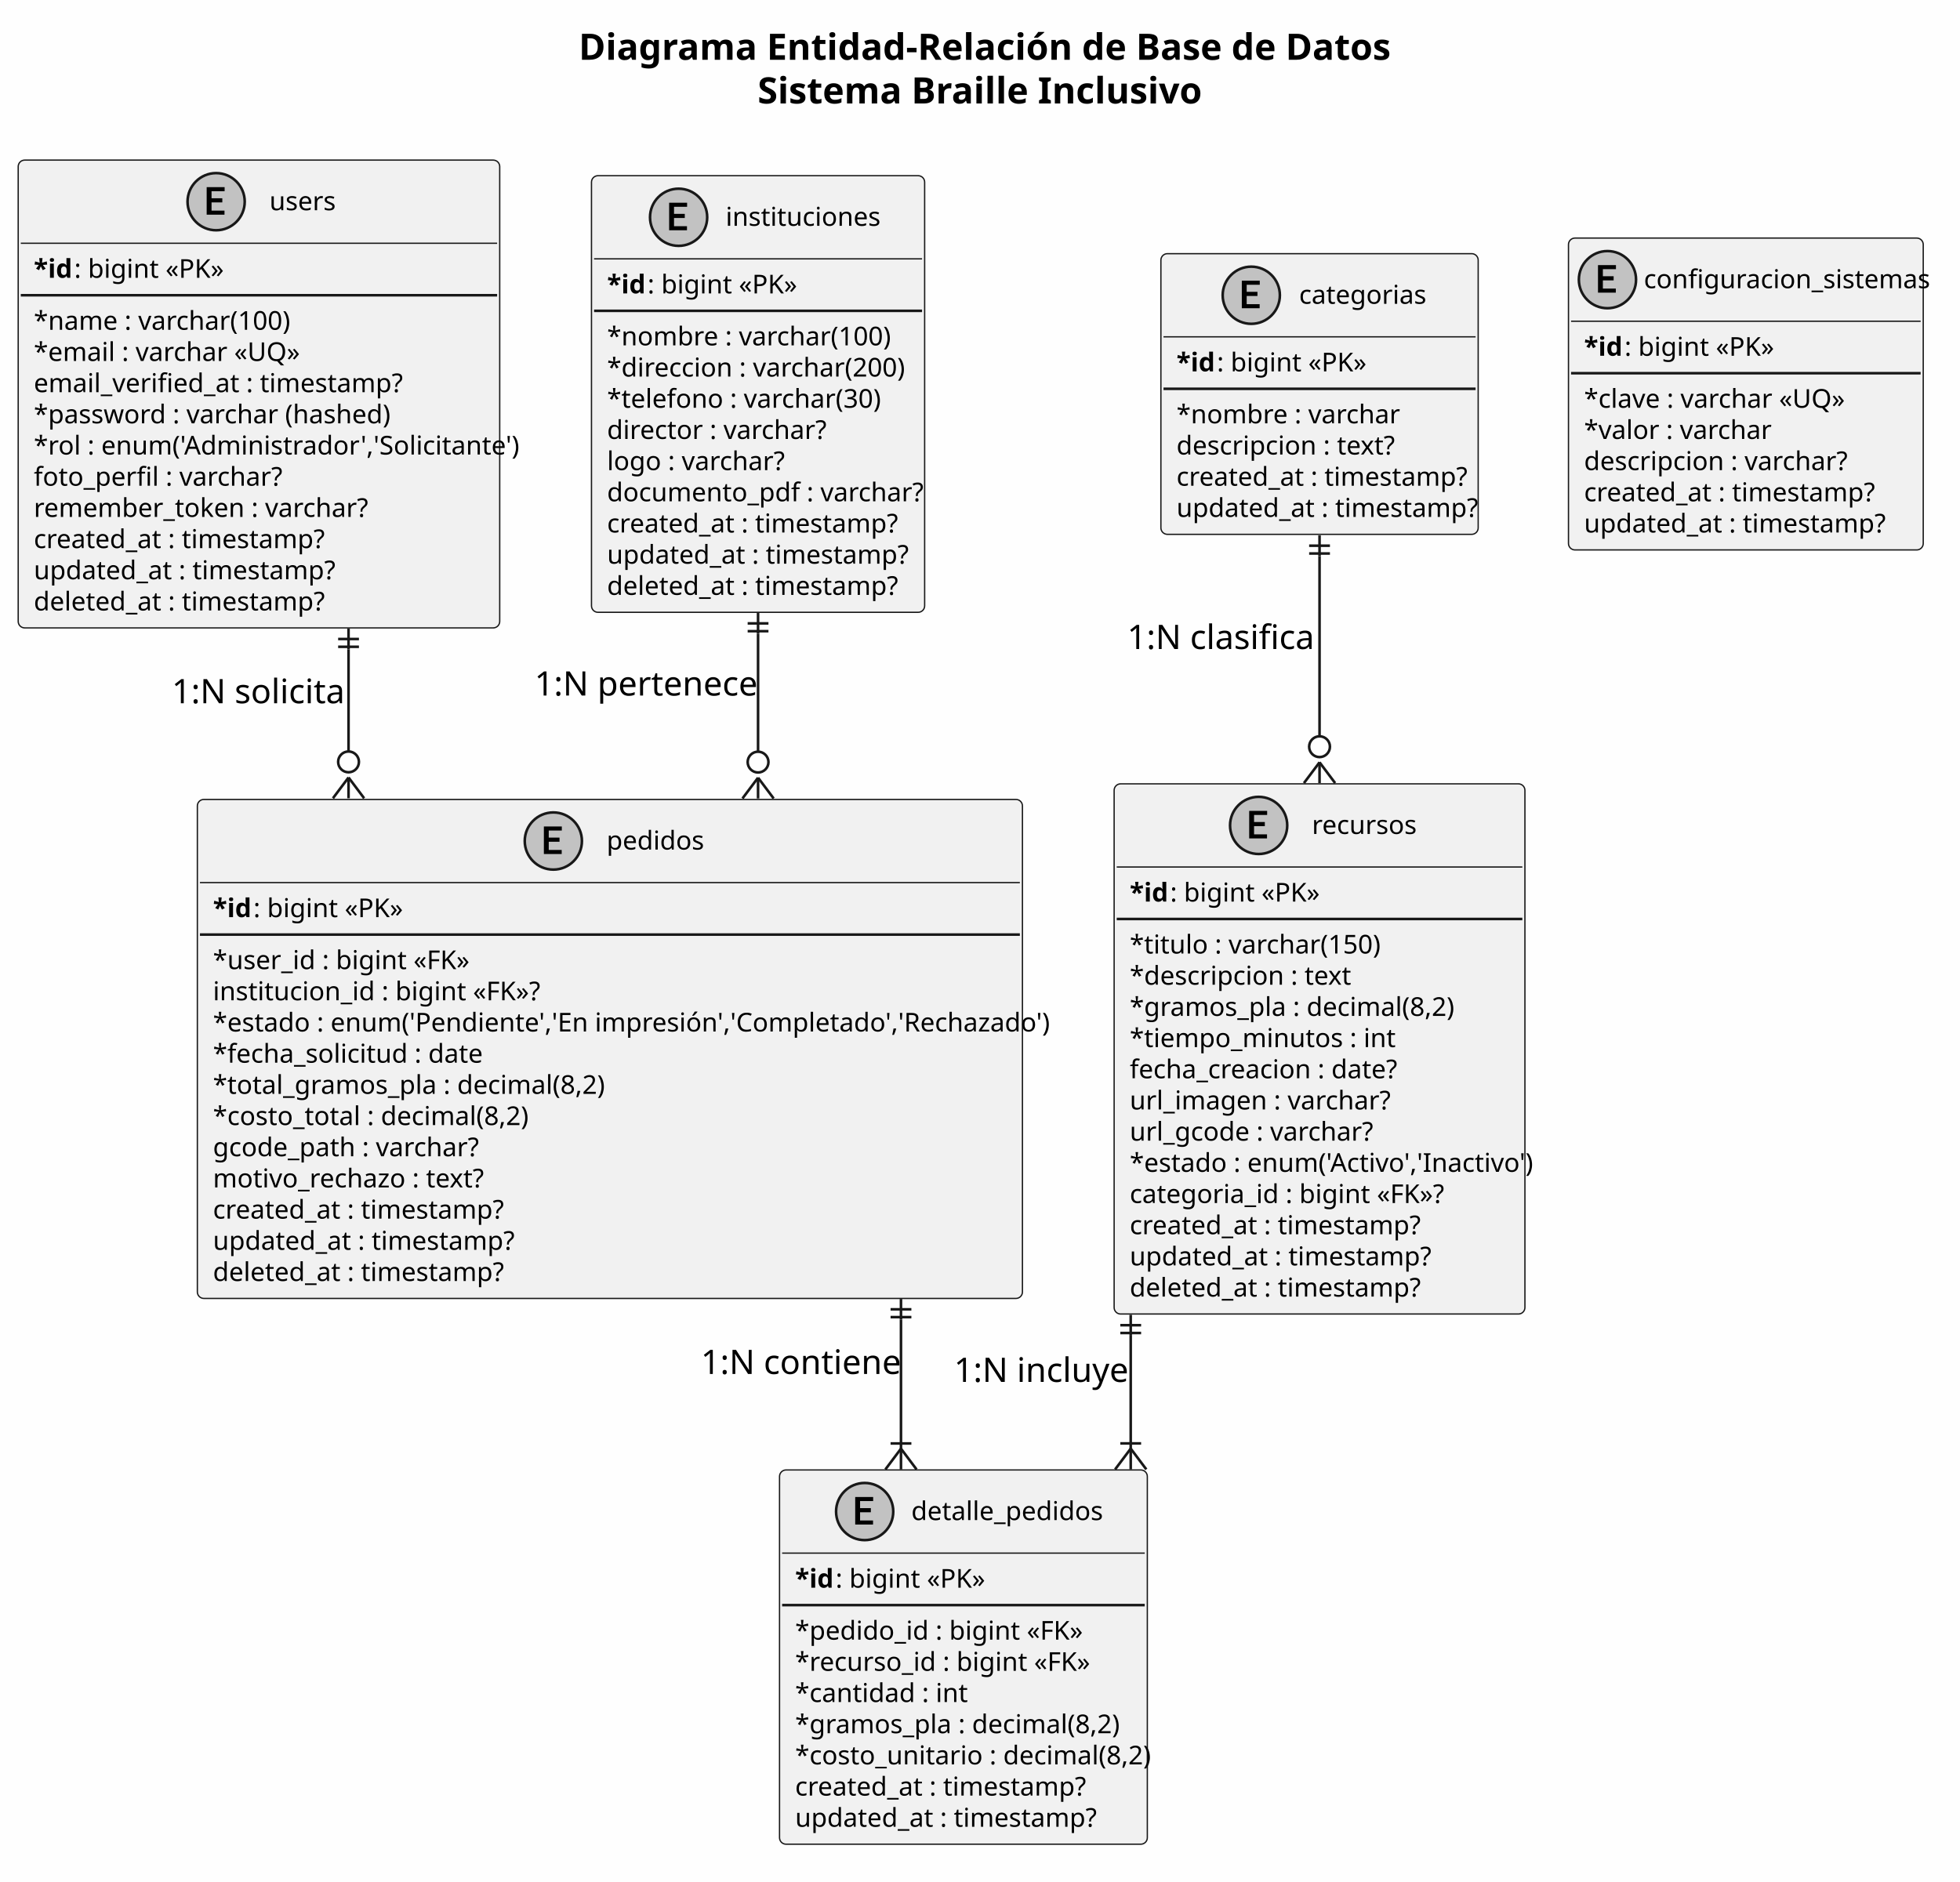
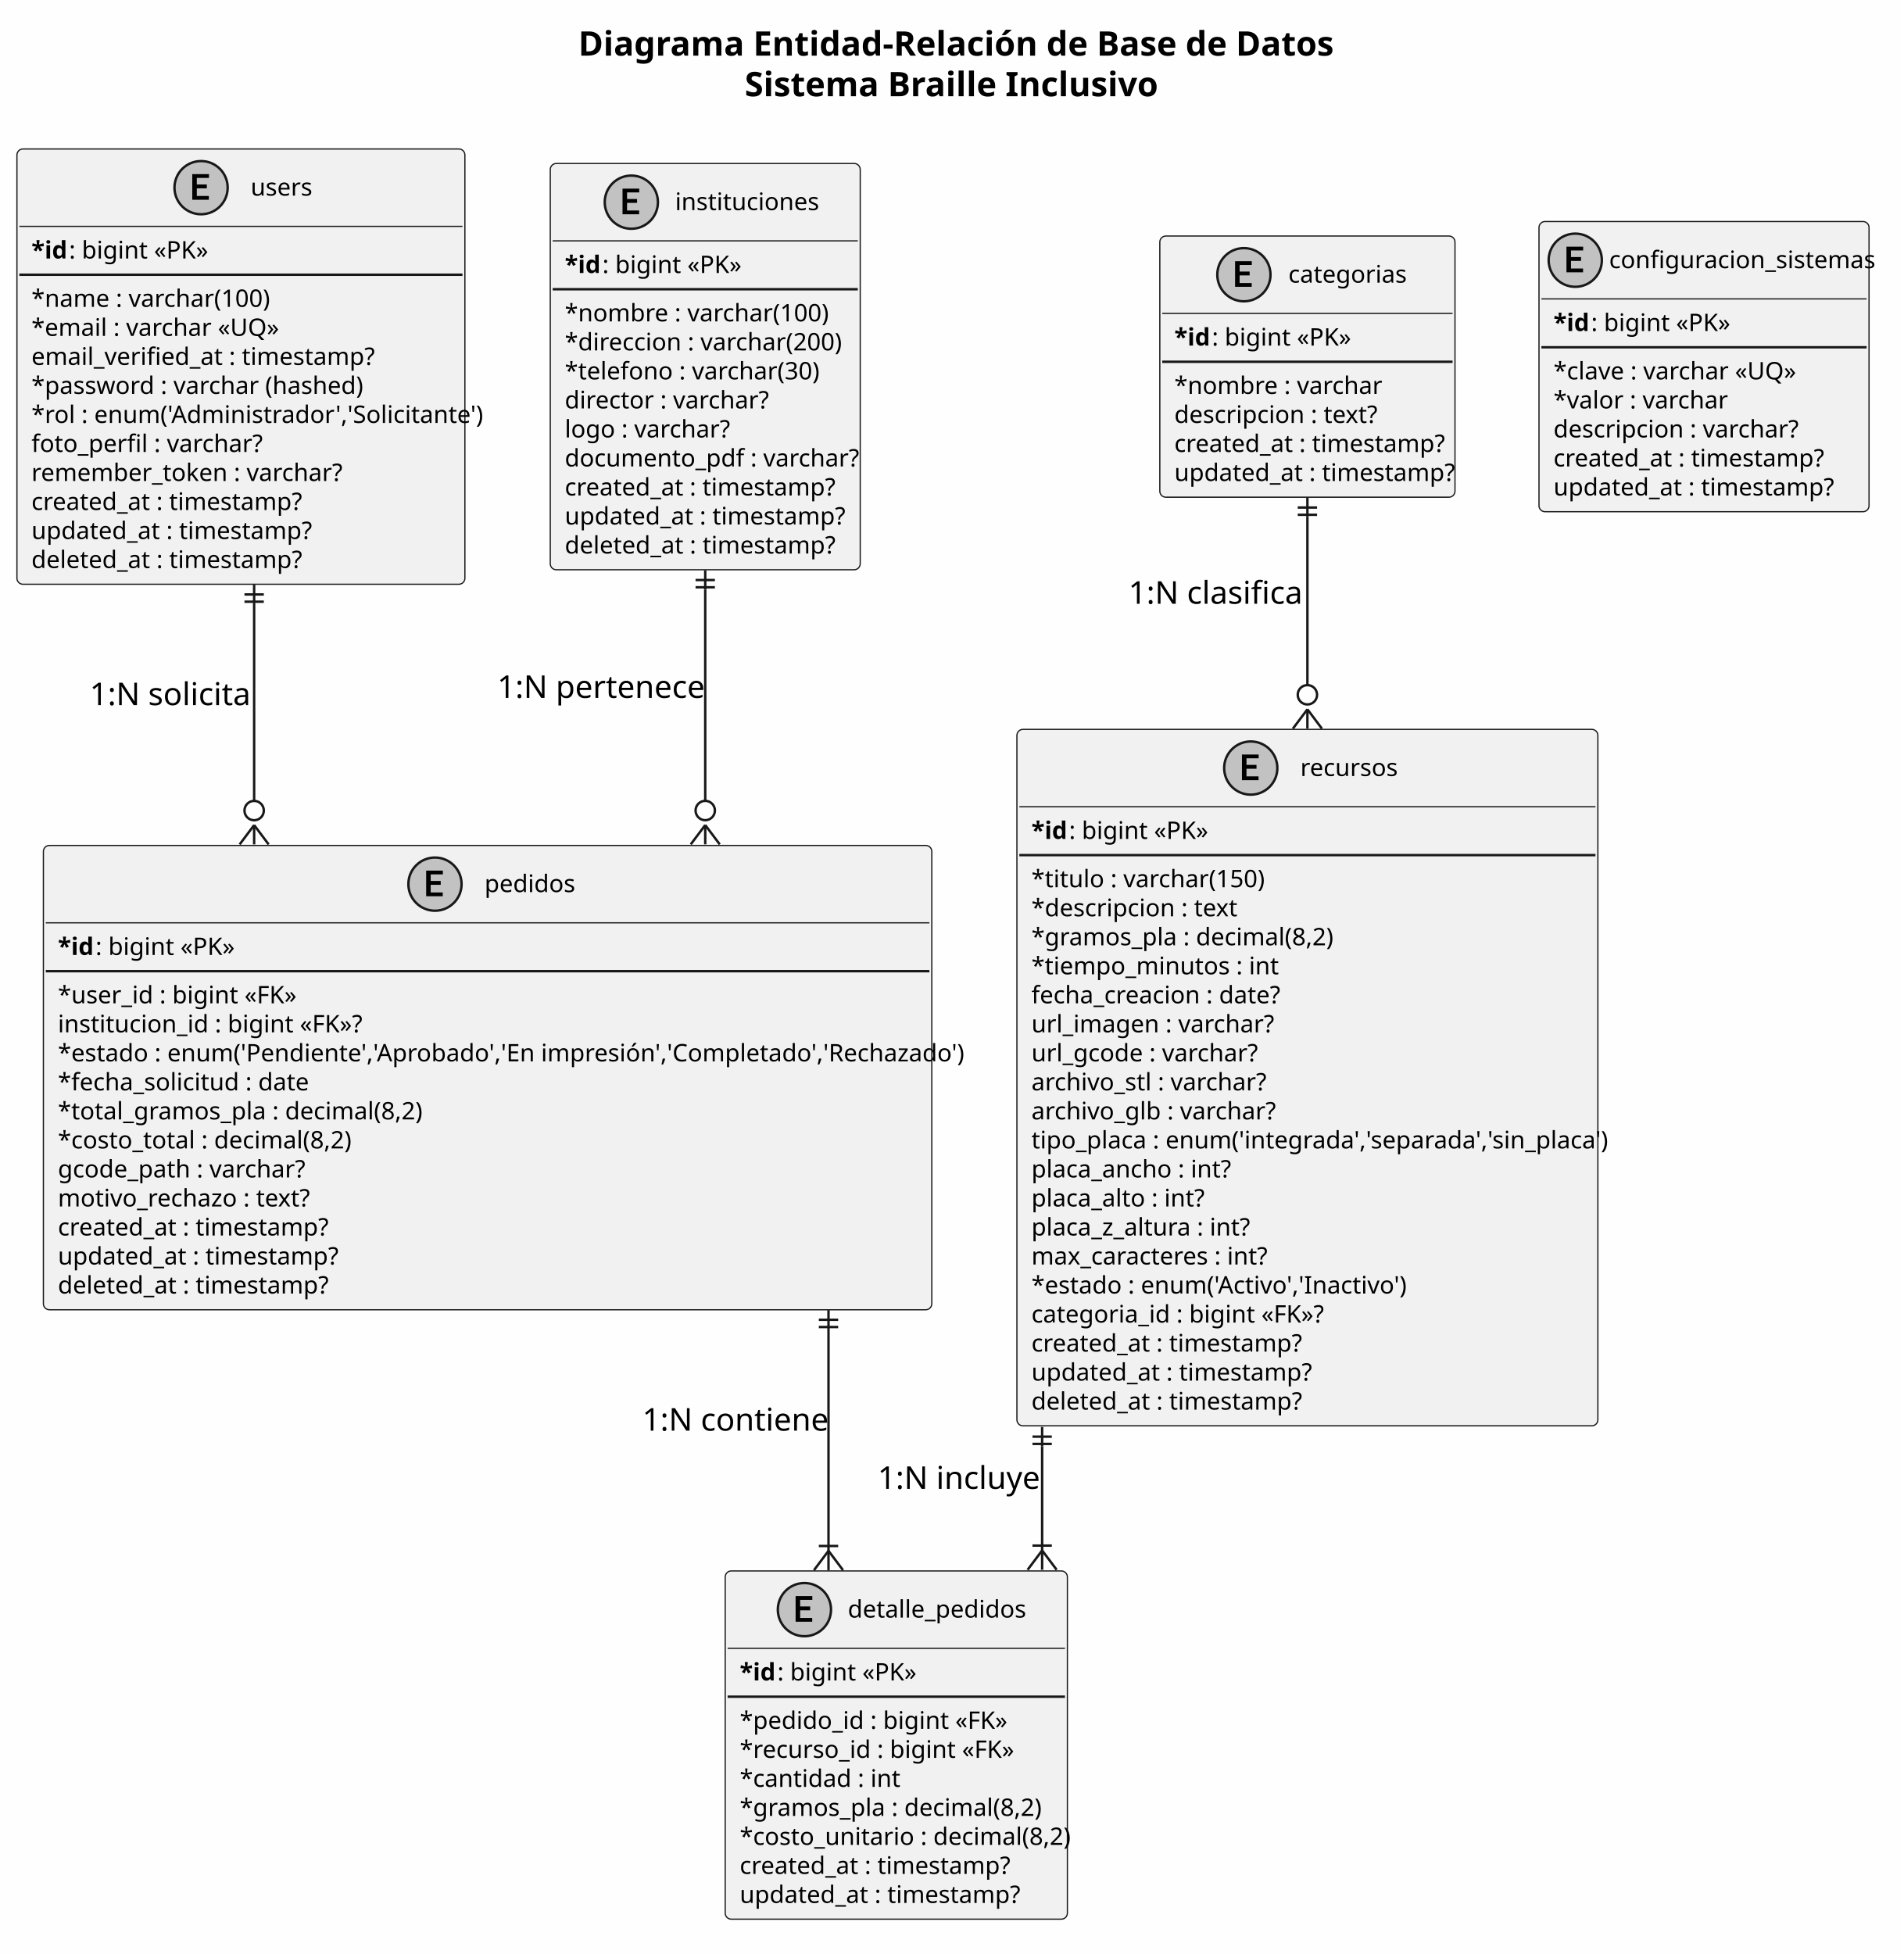
- <svg xmlns="http://www.w3.org/2000/svg" contentStyleType="text/css" data-diagram-type="CLASS" height="724px" preserveAspectRatio="none" style="width:754px;height:724px;background:#FEFEFE;" version="1.1" viewBox="0 0 754 724" width="754px" zoomAndPan="magnify">
+ <svg xmlns="http://www.w3.org/2000/svg" contentStyleType="text/css" data-diagram-type="CLASS" height="808px" preserveAspectRatio="none" style="width:787px;height:808px;background:#FEFEFE;" version="1.1" viewBox="0 0 787 808" width="787px" zoomAndPan="magnify">
  <defs />
  <g>
-     <rect fill="#FEFEFE" height="724" style="stroke:none;stroke-width:1;" width="754" x="0" y="0" />
+     <rect fill="#FEFEFE" height="808" style="stroke:none;stroke-width:1;" width="787" x="0" y="0" />
    <g class="title" data-source-line="2">
-       <text fill="#000000" font-family="sans-serif" font-size="14" font-weight="700" lengthAdjust="spacing" textLength="302.637" x="222.612" y="23.006">Diagrama Entidad-Relación de Base de Datos</text>
-       <text fill="#000000" font-family="sans-serif" font-size="14" font-weight="700" lengthAdjust="spacing" textLength="164.961" x="291.449" y="39.806">Sistema Braille Inclusivo</text>
+       <text fill="#000000" font-family="sans-serif" font-size="14" font-weight="700" lengthAdjust="spacing" textLength="302.637" x="239.112" y="23.006">Diagrama Entidad-Relación de Base de Datos</text>
+       <text fill="#000000" font-family="sans-serif" font-size="14" font-weight="700" lengthAdjust="spacing" textLength="164.961" x="307.949" y="39.806">Sistema Braille Inclusivo</text>
    </g>
    <g class="entity" data-qualified-name="users" data-source-line="13" id="ent0001">
      <rect fill="#F1F1F1" height="180" rx="2.5" ry="2.5" style="stroke:#181818;stroke-width:0.5;" width="185.24" x="7" y="61.6" />
      <ellipse cx="83.145" cy="77.6" fill="#C2C2C2" rx="11" ry="11" style="stroke:#181818;stroke-width:1;" />
      <path d="M79.504,82.6 L79.504,72.006 L86.411,72.006 L86.411,73.569 L81.379,73.569 L81.379,76.287 L85.52,76.287 L85.52,77.881 L81.379,77.881 L81.379,81.037 L86.364,81.037 L86.364,82.6 L79.504,82.6 Z " fill="#000000" />
      <text fill="#000000" font-family="sans-serif" font-size="10" lengthAdjust="spacing" textLength="24.45" x="103.645" y="80.89">users</text>
      <line style="stroke:#181818;stroke-width:0.5;" x1="8" x2="191.24" y1="93.6" y2="93.6" />
      <text fill="#000000" font-family="sans-serif" font-size="10" font-weight="700" lengthAdjust="spacing" textLength="12.78" x="13" y="106.89">*id</text>
      <text fill="#000000" font-family="sans-serif" font-size="10" lengthAdjust="spacing" textLength="56.7" x="28.56" y="106.89">: bigint «PK»</text>
      <line style="stroke:#181818;stroke-width:1;" x1="8" x2="191.24" y1="113.6" y2="113.6" />
      <text fill="#000000" font-family="sans-serif" font-size="10" lengthAdjust="spacing" textLength="93.92" x="13" y="126.89">*name : varchar(100)</text>
      <text fill="#000000" font-family="sans-serif" font-size="10" lengthAdjust="spacing" textLength="98.36" x="13" y="138.89">*email : varchar «UQ»</text>
      <text fill="#000000" font-family="sans-serif" font-size="10" lengthAdjust="spacing" textLength="135.6" x="13" y="150.89">email_verified_at : timestamp?</text>
      <text fill="#000000" font-family="sans-serif" font-size="10" lengthAdjust="spacing" textLength="130.6" x="13" y="162.89">*password : varchar (hashed)</text>
      <text fill="#000000" font-family="sans-serif" font-size="10" lengthAdjust="spacing" textLength="173.24" x="13" y="174.89">*rol : enum('Administrador','Solicitante')</text>
      <text fill="#000000" font-family="sans-serif" font-size="10" lengthAdjust="spacing" textLength="91.15" x="13" y="186.89">foto_perfil : varchar?</text>
      <text fill="#000000" font-family="sans-serif" font-size="10" lengthAdjust="spacing" textLength="122.82" x="13" y="198.89">remember_token : varchar?</text>
      <text fill="#000000" font-family="sans-serif" font-size="10" lengthAdjust="spacing" textLength="107.27" x="13" y="210.89">created_at : timestamp?</text>
      <text fill="#000000" font-family="sans-serif" font-size="10" lengthAdjust="spacing" textLength="110.06" x="13" y="222.89">updated_at : timestamp?</text>
      <text fill="#000000" font-family="sans-serif" font-size="10" lengthAdjust="spacing" textLength="106.72" x="13" y="234.89">deleted_at : timestamp?</text>
    </g>
    <g class="entity" data-qualified-name="inst" data-source-line="28" id="ent0002">
      <rect fill="#F1F1F1" height="168" rx="2.5" ry="2.5" style="stroke:#181818;stroke-width:0.5;" width="128.17" x="227.54" y="67.6" />
      <ellipse cx="261.058" cy="83.6" fill="#C2C2C2" rx="11" ry="11" style="stroke:#181818;stroke-width:1;" />
      <path d="M257.417,88.6 L257.417,78.006 L264.323,78.006 L264.323,79.569 L259.292,79.569 L259.292,82.287 L263.433,82.287 L263.433,83.881 L259.292,83.881 L259.292,87.037 L264.276,87.037 L264.276,88.6 L257.417,88.6 Z " fill="#000000" />
      <text fill="#000000" font-family="sans-serif" font-size="10" lengthAdjust="spacing" textLength="55.02" x="279.173" y="86.89">instituciones</text>
      <line style="stroke:#181818;stroke-width:0.5;" x1="228.54" x2="354.71" y1="99.6" y2="99.6" />
      <text fill="#000000" font-family="sans-serif" font-size="10" font-weight="700" lengthAdjust="spacing" textLength="12.78" x="233.54" y="112.89">*id</text>
      <text fill="#000000" font-family="sans-serif" font-size="10" lengthAdjust="spacing" textLength="56.7" x="249.1" y="112.89">: bigint «PK»</text>
      <line style="stroke:#181818;stroke-width:1;" x1="228.54" x2="354.71" y1="119.6" y2="119.6" />
      <text fill="#000000" font-family="sans-serif" font-size="10" lengthAdjust="spacing" textLength="102.81" x="233.54" y="132.89">*nombre : varchar(100)</text>
      <text fill="#000000" font-family="sans-serif" font-size="10" lengthAdjust="spacing" textLength="108.92" x="233.54" y="144.89">*direccion : varchar(200)</text>
      <text fill="#000000" font-family="sans-serif" font-size="10" lengthAdjust="spacing" textLength="98.93" x="233.54" y="156.89">*telefono : varchar(30)</text>
      <text fill="#000000" font-family="sans-serif" font-size="10" lengthAdjust="spacing" textLength="80.58" x="233.54" y="168.89">director : varchar?</text>
      <text fill="#000000" font-family="sans-serif" font-size="10" lengthAdjust="spacing" textLength="66.14" x="233.54" y="180.89">logo : varchar?</text>
      <text fill="#000000" font-family="sans-serif" font-size="10" lengthAdjust="spacing" textLength="116.17" x="233.54" y="192.89">documento_pdf : varchar?</text>
      <text fill="#000000" font-family="sans-serif" font-size="10" lengthAdjust="spacing" textLength="107.27" x="233.54" y="204.89">created_at : timestamp?</text>
      <text fill="#000000" font-family="sans-serif" font-size="10" lengthAdjust="spacing" textLength="110.06" x="233.54" y="216.89">updated_at : timestamp?</text>
      <text fill="#000000" font-family="sans-serif" font-size="10" lengthAdjust="spacing" textLength="106.72" x="233.54" y="228.89">deleted_at : timestamp?</text>
    </g>
    <g class="entity" data-qualified-name="cat" data-source-line="42" id="ent0003">
-       <rect fill="#F1F1F1" height="108" rx="2.5" ry="2.5" style="stroke:#181818;stroke-width:0.5;" width="122.06" x="446.59" y="97.6" />
-       <ellipse cx="481.358" cy="113.6" fill="#C2C2C2" rx="11" ry="11" style="stroke:#181818;stroke-width:1;" />
-       <path d="M477.718,118.6 L477.718,108.006 L484.624,108.006 L484.624,109.569 L479.593,109.569 L479.593,112.287 L483.733,112.287 L483.733,113.881 L479.593,113.881 L479.593,117.037 L484.577,117.037 L484.577,118.6 L477.718,118.6 Z " fill="#000000" />
-       <text fill="#000000" font-family="sans-serif" font-size="10" lengthAdjust="spacing" textLength="46.13" x="499.752" y="116.89">categorias</text>
-       <line style="stroke:#181818;stroke-width:0.5;" x1="447.59" x2="567.65" y1="129.6" y2="129.6" />
-       <text fill="#000000" font-family="sans-serif" font-size="10" font-weight="700" lengthAdjust="spacing" textLength="12.78" x="452.59" y="142.89">*id</text>
-       <text fill="#000000" font-family="sans-serif" font-size="10" lengthAdjust="spacing" textLength="56.7" x="468.15" y="142.89">: bigint «PK»</text>
-       <line style="stroke:#181818;stroke-width:1;" x1="447.59" x2="567.65" y1="149.6" y2="149.6" />
-       <text fill="#000000" font-family="sans-serif" font-size="10" lengthAdjust="spacing" textLength="79.47" x="452.59" y="162.89">*nombre : varchar</text>
-       <text fill="#000000" font-family="sans-serif" font-size="10" lengthAdjust="spacing" textLength="80.59" x="452.59" y="174.89">descripcion : text?</text>
-       <text fill="#000000" font-family="sans-serif" font-size="10" lengthAdjust="spacing" textLength="107.27" x="452.59" y="186.89">created_at : timestamp?</text>
-       <text fill="#000000" font-family="sans-serif" font-size="10" lengthAdjust="spacing" textLength="110.06" x="452.59" y="198.89">updated_at : timestamp?</text>
+       <rect fill="#F1F1F1" height="108" rx="2.5" ry="2.5" style="stroke:#181818;stroke-width:0.5;" width="122.06" x="479.59" y="97.6" />
+       <ellipse cx="514.359" cy="113.6" fill="#C2C2C2" rx="11" ry="11" style="stroke:#181818;stroke-width:1;" />
+       <path d="M510.718,118.6 L510.718,108.006 L517.624,108.006 L517.624,109.569 L512.593,109.569 L512.593,112.287 L516.734,112.287 L516.734,113.881 L512.593,113.881 L512.593,117.037 L517.577,117.037 L517.577,118.6 L510.718,118.6 Z " fill="#000000" />
+       <text fill="#000000" font-family="sans-serif" font-size="10" lengthAdjust="spacing" textLength="46.13" x="532.751" y="116.89">categorias</text>
+       <line style="stroke:#181818;stroke-width:0.5;" x1="480.59" x2="600.65" y1="129.6" y2="129.6" />
+       <text fill="#000000" font-family="sans-serif" font-size="10" font-weight="700" lengthAdjust="spacing" textLength="12.78" x="485.59" y="142.89">*id</text>
+       <text fill="#000000" font-family="sans-serif" font-size="10" lengthAdjust="spacing" textLength="56.7" x="501.15" y="142.89">: bigint «PK»</text>
+       <line style="stroke:#181818;stroke-width:1;" x1="480.59" x2="600.65" y1="149.6" y2="149.6" />
+       <text fill="#000000" font-family="sans-serif" font-size="10" lengthAdjust="spacing" textLength="79.47" x="485.59" y="162.89">*nombre : varchar</text>
+       <text fill="#000000" font-family="sans-serif" font-size="10" lengthAdjust="spacing" textLength="80.59" x="485.59" y="174.89">descripcion : text?</text>
+       <text fill="#000000" font-family="sans-serif" font-size="10" lengthAdjust="spacing" textLength="107.27" x="485.59" y="186.89">created_at : timestamp?</text>
+       <text fill="#000000" font-family="sans-serif" font-size="10" lengthAdjust="spacing" textLength="110.06" x="485.59" y="198.89">updated_at : timestamp?</text>
    </g>
    <g class="entity" data-qualified-name="rec" data-source-line="51" id="ent0004">
-       <rect fill="#F1F1F1" height="204" rx="2.5" ry="2.5" style="stroke:#181818;stroke-width:0.5;" width="158.03" x="428.6" y="301.6" />
-       <ellipse cx="484.195" cy="317.6" fill="#C2C2C2" rx="11" ry="11" style="stroke:#181818;stroke-width:1;" />
-       <path d="M480.554,322.6 L480.554,312.006 L487.461,312.006 L487.461,313.569 L482.429,313.569 L482.429,316.287 L486.57,316.287 L486.57,317.881 L482.429,317.881 L482.429,321.037 L487.414,321.037 L487.414,322.6 L480.554,322.6 Z " fill="#000000" />
-       <text fill="#000000" font-family="sans-serif" font-size="10" lengthAdjust="spacing" textLength="38.34" x="504.695" y="320.89">recursos</text>
-       <line style="stroke:#181818;stroke-width:0.5;" x1="429.6" x2="585.63" y1="333.6" y2="333.6" />
-       <text fill="#000000" font-family="sans-serif" font-size="10" font-weight="700" lengthAdjust="spacing" textLength="12.78" x="434.6" y="346.89">*id</text>
-       <text fill="#000000" font-family="sans-serif" font-size="10" lengthAdjust="spacing" textLength="56.7" x="450.16" y="346.89">: bigint «PK»</text>
-       <line style="stroke:#181818;stroke-width:1;" x1="429.6" x2="585.63" y1="353.6" y2="353.6" />
-       <text fill="#000000" font-family="sans-serif" font-size="10" lengthAdjust="spacing" textLength="90.03" x="434.6" y="366.89">*titulo : varchar(150)</text>
-       <text fill="#000000" font-family="sans-serif" font-size="10" lengthAdjust="spacing" textLength="78.92" x="434.6" y="378.89">*descripcion : text</text>
-       <text fill="#000000" font-family="sans-serif" font-size="10" lengthAdjust="spacing" textLength="119.48" x="434.6" y="390.89">*gramos_pla : decimal(8,2)</text>
-       <text fill="#000000" font-family="sans-serif" font-size="10" lengthAdjust="spacing" textLength="93.37" x="434.6" y="402.89">*tiempo_minutos : int</text>
-       <text fill="#000000" font-family="sans-serif" font-size="10" lengthAdjust="spacing" textLength="101.17" x="434.6" y="414.89">fecha_creacion : date?</text>
-       <text fill="#000000" font-family="sans-serif" font-size="10" lengthAdjust="spacing" textLength="96.7" x="434.6" y="426.89">url_imagen : varchar?</text>
-       <text fill="#000000" font-family="sans-serif" font-size="10" lengthAdjust="spacing" textLength="91.15" x="434.6" y="438.89">url_gcode : varchar?</text>
-       <text fill="#000000" font-family="sans-serif" font-size="10" lengthAdjust="spacing" textLength="146.03" x="434.6" y="450.89">*estado : enum('Activo','Inactivo')</text>
-       <text fill="#000000" font-family="sans-serif" font-size="10" lengthAdjust="spacing" textLength="118.95" x="434.6" y="462.89">categoria_id : bigint «FK»?</text>
-       <text fill="#000000" font-family="sans-serif" font-size="10" lengthAdjust="spacing" textLength="107.27" x="434.6" y="474.89">created_at : timestamp?</text>
-       <text fill="#000000" font-family="sans-serif" font-size="10" lengthAdjust="spacing" textLength="110.06" x="434.6" y="486.89">updated_at : timestamp?</text>
-       <text fill="#000000" font-family="sans-serif" font-size="10" lengthAdjust="spacing" textLength="106.72" x="434.6" y="498.89">deleted_at : timestamp?</text>
-     </g>
-     <g class="entity" data-qualified-name="ped" data-source-line="68" id="ent0005">
-       <rect fill="#F1F1F1" height="192" rx="2.5" ry="2.5" style="stroke:#181818;stroke-width:0.5;" width="317.41" x="75.92" y="307.6" />
-       <ellipse cx="212.865" cy="323.6" fill="#C2C2C2" rx="11" ry="11" style="stroke:#181818;stroke-width:1;" />
-       <path d="M209.224,328.6 L209.224,318.006 L216.131,318.006 L216.131,319.569 L211.099,319.569 L211.099,322.287 L215.24,322.287 L215.24,323.881 L211.099,323.881 L211.099,327.037 L216.084,327.037 L216.084,328.6 L209.224,328.6 Z " fill="#000000" />
-       <text fill="#000000" font-family="sans-serif" font-size="10" lengthAdjust="spacing" textLength="35.02" x="233.365" y="326.89">pedidos</text>
-       <line style="stroke:#181818;stroke-width:0.5;" x1="76.92" x2="392.33" y1="339.6" y2="339.6" />
-       <text fill="#000000" font-family="sans-serif" font-size="10" font-weight="700" lengthAdjust="spacing" textLength="12.78" x="81.92" y="352.89">*id</text>
-       <text fill="#000000" font-family="sans-serif" font-size="10" lengthAdjust="spacing" textLength="56.7" x="97.48" y="352.89">: bigint «PK»</text>
-       <line style="stroke:#181818;stroke-width:1;" x1="76.92" x2="392.33" y1="359.6" y2="359.6" />
-       <text fill="#000000" font-family="sans-serif" font-size="10" lengthAdjust="spacing" textLength="95.6" x="81.92" y="372.89">*user_id : bigint «FK»</text>
-       <text fill="#000000" font-family="sans-serif" font-size="10" lengthAdjust="spacing" textLength="122.28" x="81.92" y="384.89">institucion_id : bigint «FK»?</text>
-       <text fill="#000000" font-family="sans-serif" font-size="10" lengthAdjust="spacing" textLength="305.41" x="81.92" y="396.89">*estado : enum('Pendiente','En impresión','Completado','Rechazado')</text>
-       <text fill="#000000" font-family="sans-serif" font-size="10" lengthAdjust="spacing" textLength="97.83" x="81.92" y="408.89">*fecha_solicitud : date</text>
-       <text fill="#000000" font-family="sans-serif" font-size="10" lengthAdjust="spacing" textLength="143.94" x="81.92" y="420.89">*total_gramos_pla : decimal(8,2)</text>
-       <text fill="#000000" font-family="sans-serif" font-size="10" lengthAdjust="spacing" textLength="115.6" x="81.92" y="432.89">*costo_total : decimal(8,2)</text>
-       <text fill="#000000" font-family="sans-serif" font-size="10" lengthAdjust="spacing" textLength="99.5" x="81.92" y="444.89">gcode_path : varchar?</text>
-       <text fill="#000000" font-family="sans-serif" font-size="10" lengthAdjust="spacing" textLength="100.6" x="81.92" y="456.89">motivo_rechazo : text?</text>
-       <text fill="#000000" font-family="sans-serif" font-size="10" lengthAdjust="spacing" textLength="107.27" x="81.92" y="468.89">created_at : timestamp?</text>
-       <text fill="#000000" font-family="sans-serif" font-size="10" lengthAdjust="spacing" textLength="110.06" x="81.92" y="480.89">updated_at : timestamp?</text>
-       <text fill="#000000" font-family="sans-serif" font-size="10" lengthAdjust="spacing" textLength="106.72" x="81.92" y="492.89">deleted_at : timestamp?</text>
-     </g>
-     <g class="entity" data-qualified-name="det" data-source-line="84" id="ent0006">
-       <rect fill="#F1F1F1" height="144" rx="2.5" ry="2.5" style="stroke:#181818;stroke-width:0.5;" width="141.49" x="299.88" y="565.6" />
-       <ellipse cx="332.632" cy="581.6" fill="#C2C2C2" rx="11" ry="11" style="stroke:#181818;stroke-width:1;" />
-       <path d="M328.992,586.6 L328.992,576.006 L335.898,576.006 L335.898,577.569 L330.867,577.569 L330.867,580.287 L335.007,580.287 L335.007,581.881 L330.867,581.881 L330.867,585.037 L335.851,585.037 L335.851,586.6 L328.992,586.6 Z " fill="#000000" />
-       <text fill="#000000" font-family="sans-serif" font-size="10" lengthAdjust="spacing" textLength="70.04" x="350.577" y="584.89">detalle_pedidos</text>
-       <line style="stroke:#181818;stroke-width:0.5;" x1="300.88" x2="440.37" y1="597.6" y2="597.6" />
-       <text fill="#000000" font-family="sans-serif" font-size="10" font-weight="700" lengthAdjust="spacing" textLength="12.78" x="305.88" y="610.89">*id</text>
-       <text fill="#000000" font-family="sans-serif" font-size="10" lengthAdjust="spacing" textLength="56.7" x="321.44" y="610.89">: bigint «PK»</text>
-       <line style="stroke:#181818;stroke-width:1;" x1="300.88" x2="440.37" y1="617.6" y2="617.6" />
-       <text fill="#000000" font-family="sans-serif" font-size="10" lengthAdjust="spacing" textLength="106.17" x="305.88" y="630.89">*pedido_id : bigint «FK»</text>
-       <text fill="#000000" font-family="sans-serif" font-size="10" lengthAdjust="spacing" textLength="109.49" x="305.88" y="642.89">*recurso_id : bigint «FK»</text>
-       <text fill="#000000" font-family="sans-serif" font-size="10" lengthAdjust="spacing" textLength="60.59" x="305.88" y="654.89">*cantidad : int</text>
-       <text fill="#000000" font-family="sans-serif" font-size="10" lengthAdjust="spacing" textLength="119.48" x="305.88" y="666.89">*gramos_pla : decimal(8,2)</text>
-       <text fill="#000000" font-family="sans-serif" font-size="10" lengthAdjust="spacing" textLength="129.49" x="305.88" y="678.89">*costo_unitario : decimal(8,2)</text>
-       <text fill="#000000" font-family="sans-serif" font-size="10" lengthAdjust="spacing" textLength="107.27" x="305.88" y="690.89">created_at : timestamp?</text>
-       <text fill="#000000" font-family="sans-serif" font-size="10" lengthAdjust="spacing" textLength="110.06" x="305.88" y="702.89">updated_at : timestamp?</text>
-     </g>
-     <g class="entity" data-qualified-name="cfg" data-source-line="96" id="ent0007">
-       <rect fill="#F1F1F1" height="120" rx="2.5" ry="2.5" style="stroke:#181818;stroke-width:0.5;" width="136.48" x="603.38" y="91.6" />
-       <ellipse cx="618.38" cy="107.6" fill="#C2C2C2" rx="11" ry="11" style="stroke:#181818;stroke-width:1;" />
-       <path d="M614.739,112.6 L614.739,102.006 L621.646,102.006 L621.646,103.569 L616.614,103.569 L616.614,106.287 L620.755,106.287 L620.755,107.881 L616.614,107.881 L616.614,111.037 L621.599,111.037 L621.599,112.6 L614.739,112.6 Z " fill="#000000" />
-       <text fill="#000000" font-family="sans-serif" font-size="10" lengthAdjust="spacing" textLength="104.48" x="632.38" y="110.89">configuracion_sistemas</text>
-       <line style="stroke:#181818;stroke-width:0.5;" x1="604.38" x2="738.86" y1="123.6" y2="123.6" />
-       <text fill="#000000" font-family="sans-serif" font-size="10" font-weight="700" lengthAdjust="spacing" textLength="12.78" x="609.38" y="136.89">*id</text>
-       <text fill="#000000" font-family="sans-serif" font-size="10" lengthAdjust="spacing" textLength="56.7" x="624.94" y="136.89">: bigint «PK»</text>
-       <line style="stroke:#181818;stroke-width:1;" x1="604.38" x2="738.86" y1="143.6" y2="143.6" />
-       <text fill="#000000" font-family="sans-serif" font-size="10" lengthAdjust="spacing" textLength="97.81" x="609.38" y="156.89">*clave : varchar «UQ»</text>
-       <text fill="#000000" font-family="sans-serif" font-size="10" lengthAdjust="spacing" textLength="67.24" x="609.38" y="168.89">*valor : varchar</text>
-       <text fill="#000000" font-family="sans-serif" font-size="10" lengthAdjust="spacing" textLength="97.81" x="609.38" y="180.89">descripcion : varchar?</text>
-       <text fill="#000000" font-family="sans-serif" font-size="10" lengthAdjust="spacing" textLength="107.27" x="609.38" y="192.89">created_at : timestamp?</text>
-       <text fill="#000000" font-family="sans-serif" font-size="10" lengthAdjust="spacing" textLength="110.06" x="609.38" y="204.89">updated_at : timestamp?</text>
-     </g>
-     <g class="link" data-entity-1="ent0001" data-entity-2="ent0005" data-link-type="crowfoot" data-source-line="107" id="lnk8">
-       <path codeLine="107" d="M134.08,249.87 C134.08,271.05 134.08,267.7 134.08,289.15" fill="none" id="users-ped" style="stroke:#181818;stroke-width:1;" />
-       <line style="stroke:#181818;stroke-width:1;" x1="130.08" x2="138.08" y1="245.87" y2="245.87" />
-       <line style="stroke:#181818;stroke-width:1;" x1="130.08" x2="138.08" y1="248.87" y2="248.87" />
-       <line style="stroke:#181818;stroke-width:1;" x1="134.08" x2="134.08" y1="249.87" y2="241.87" />
-       <line style="stroke:#181818;stroke-width:1;" x1="134.08" x2="140.08" y1="299.15" y2="307.15" />
-       <line style="stroke:#181818;stroke-width:1;" x1="134.08" x2="128.08" y1="299.15" y2="307.15" />
-       <line style="stroke:#181818;stroke-width:1;" x1="134.08" x2="134.08" y1="299.15" y2="307.15" />
-       <ellipse cx="134.08" cy="293.15" fill="none" rx="4" ry="4" style="stroke:#181818;stroke-width:1;" />
-       <text fill="#000000" font-family="sans-serif" font-size="13" lengthAdjust="spacing" textLength="67.184" x="66.08" y="270.587">1:N  solicita</text>
-     </g>
-     <g class="link" data-entity-1="ent0002" data-entity-2="ent0005" data-link-type="crowfoot" data-source-line="108" id="lnk9">
-       <path codeLine="108" d="M291.62,243.86 C291.62,266.76 291.62,265.72 291.62,289.23" fill="none" id="inst-ped" style="stroke:#181818;stroke-width:1;" />
-       <line style="stroke:#181818;stroke-width:1;" x1="287.62" x2="295.62" y1="239.86" y2="239.86" />
-       <line style="stroke:#181818;stroke-width:1;" x1="287.62" x2="295.62" y1="242.86" y2="242.86" />
-       <line style="stroke:#181818;stroke-width:1;" x1="291.62" x2="291.62" y1="243.86" y2="235.86" />
-       <line style="stroke:#181818;stroke-width:1;" x1="291.62" x2="297.62" y1="299.23" y2="307.23" />
-       <line style="stroke:#181818;stroke-width:1;" x1="291.62" x2="285.62" y1="299.23" y2="307.23" />
-       <line style="stroke:#181818;stroke-width:1;" x1="291.62" x2="291.62" y1="299.23" y2="307.23" />
-       <ellipse cx="291.62" cy="293.23" fill="none" rx="4" ry="4" style="stroke:#181818;stroke-width:1;" />
-       <text fill="#000000" font-family="sans-serif" font-size="13" lengthAdjust="spacing" textLength="85.267" x="205.62" y="267.627">1:N  pertenece</text>
-     </g>
-     <g class="link" data-entity-1="ent0005" data-entity-2="ent0006" data-link-type="crowfoot" data-source-line="109" id="lnk10">
-       <path codeLine="109" d="M346.6,507.79 C346.6,529.72 346.6,536.67 346.6,557.4" fill="none" id="ped-det" style="stroke:#181818;stroke-width:1;" />
-       <line style="stroke:#181818;stroke-width:1;" x1="342.6" x2="350.6" y1="503.79" y2="503.79" />
-       <line style="stroke:#181818;stroke-width:1;" x1="342.6" x2="350.6" y1="506.79" y2="506.79" />
-       <line style="stroke:#181818;stroke-width:1;" x1="346.6" x2="346.6" y1="507.79" y2="499.79" />
-       <line style="stroke:#181818;stroke-width:1;" x1="346.6" x2="352.6" y1="557.4" y2="565.4" />
-       <line style="stroke:#181818;stroke-width:1;" x1="346.6" x2="340.6" y1="557.4" y2="565.4" />
-       <line style="stroke:#181818;stroke-width:1;" x1="346.6" x2="346.6" y1="557.4" y2="565.4" />
-       <line style="stroke:#181818;stroke-width:1;" x1="350.6" x2="342.6" y1="555.4" y2="555.4" />
-       <text fill="#000000" font-family="sans-serif" font-size="13" lengthAdjust="spacing" textLength="76.596" x="269.6" y="528.667">1:N  contiene</text>
-     </g>
-     <g class="link" data-entity-1="ent0004" data-entity-2="ent0006" data-link-type="crowfoot" data-source-line="110" id="lnk11">
-       <path codeLine="110" d="M434.98,513.9 C434.98,533.94 434.98,538.57 434.98,557.38" fill="none" id="rec-det" style="stroke:#181818;stroke-width:1;" />
-       <line style="stroke:#181818;stroke-width:1;" x1="430.98" x2="438.98" y1="509.9" y2="509.9" />
-       <line style="stroke:#181818;stroke-width:1;" x1="430.98" x2="438.98" y1="512.9" y2="512.9" />
-       <line style="stroke:#181818;stroke-width:1;" x1="434.98" x2="434.98" y1="513.9" y2="505.9" />
-       <line style="stroke:#181818;stroke-width:1;" x1="434.98" x2="440.98" y1="557.38" y2="565.38" />
-       <line style="stroke:#181818;stroke-width:1;" x1="434.98" x2="428.98" y1="557.38" y2="565.38" />
-       <line style="stroke:#181818;stroke-width:1;" x1="434.98" x2="434.98" y1="557.38" y2="565.38" />
-       <line style="stroke:#181818;stroke-width:1;" x1="438.98" x2="430.98" y1="555.38" y2="555.38" />
-       <text fill="#000000" font-family="sans-serif" font-size="13" lengthAdjust="spacing" textLength="67.912" x="366.98" y="531.717">1:N  incluye</text>
-     </g>
-     <g class="link" data-entity-1="ent0003" data-entity-2="ent0004" data-link-type="crowfoot" data-source-line="111" id="lnk12">
-       <path codeLine="111" d="M507.62,213.97 C507.62,241.82 507.62,250.67 507.62,283.31" fill="none" id="cat-rec" style="stroke:#181818;stroke-width:1;" />
-       <line style="stroke:#181818;stroke-width:1;" x1="503.62" x2="511.62" y1="209.97" y2="209.97" />
-       <line style="stroke:#181818;stroke-width:1;" x1="503.62" x2="511.62" y1="212.97" y2="212.97" />
-       <line style="stroke:#181818;stroke-width:1;" x1="507.62" x2="507.62" y1="213.97" y2="205.97" />
-       <line style="stroke:#181818;stroke-width:1;" x1="507.62" x2="513.62" y1="293.31" y2="301.31" />
-       <line style="stroke:#181818;stroke-width:1;" x1="507.62" x2="501.62" y1="293.31" y2="301.31" />
-       <line style="stroke:#181818;stroke-width:1;" x1="507.62" x2="507.62" y1="293.31" y2="301.31" />
-       <ellipse cx="507.62" cy="287.31" fill="none" rx="4" ry="4" style="stroke:#181818;stroke-width:1;" />
-       <text fill="#000000" font-family="sans-serif" font-size="13" lengthAdjust="spacing" textLength="73.684" x="433.62" y="249.717">1:N  clasifica</text>
+       <rect fill="#F1F1F1" height="288" rx="2.5" ry="2.5" style="stroke:#181818;stroke-width:0.5;" width="240.23" x="420.5" y="301.6" />
+       <ellipse cx="517.195" cy="317.6" fill="#C2C2C2" rx="11" ry="11" style="stroke:#181818;stroke-width:1;" />
+       <path d="M513.554,322.6 L513.554,312.006 L520.461,312.006 L520.461,313.569 L515.429,313.569 L515.429,316.287 L519.57,316.287 L519.57,317.881 L515.429,317.881 L515.429,321.037 L520.414,321.037 L520.414,322.6 L513.554,322.6 Z " fill="#000000" />
+       <text fill="#000000" font-family="sans-serif" font-size="10" lengthAdjust="spacing" textLength="38.34" x="537.695" y="320.89">recursos</text>
+       <line style="stroke:#181818;stroke-width:0.5;" x1="421.5" x2="659.73" y1="333.6" y2="333.6" />
+       <text fill="#000000" font-family="sans-serif" font-size="10" font-weight="700" lengthAdjust="spacing" textLength="12.78" x="426.5" y="346.89">*id</text>
+       <text fill="#000000" font-family="sans-serif" font-size="10" lengthAdjust="spacing" textLength="56.7" x="442.06" y="346.89">: bigint «PK»</text>
+       <line style="stroke:#181818;stroke-width:1;" x1="421.5" x2="659.73" y1="353.6" y2="353.6" />
+       <text fill="#000000" font-family="sans-serif" font-size="10" lengthAdjust="spacing" textLength="90.03" x="426.5" y="366.89">*titulo : varchar(150)</text>
+       <text fill="#000000" font-family="sans-serif" font-size="10" lengthAdjust="spacing" textLength="78.92" x="426.5" y="378.89">*descripcion : text</text>
+       <text fill="#000000" font-family="sans-serif" font-size="10" lengthAdjust="spacing" textLength="119.48" x="426.5" y="390.89">*gramos_pla : decimal(8,2)</text>
+       <text fill="#000000" font-family="sans-serif" font-size="10" lengthAdjust="spacing" textLength="93.37" x="426.5" y="402.89">*tiempo_minutos : int</text>
+       <text fill="#000000" font-family="sans-serif" font-size="10" lengthAdjust="spacing" textLength="101.17" x="426.5" y="414.89">fecha_creacion : date?</text>
+       <text fill="#000000" font-family="sans-serif" font-size="10" lengthAdjust="spacing" textLength="96.7" x="426.5" y="426.89">url_imagen : varchar?</text>
+       <text fill="#000000" font-family="sans-serif" font-size="10" lengthAdjust="spacing" textLength="91.15" x="426.5" y="438.89">url_gcode : varchar?</text>
+       <text fill="#000000" font-family="sans-serif" font-size="10" lengthAdjust="spacing" textLength="95.03" x="426.5" y="450.89">archivo_stl : varchar?</text>
+       <text fill="#000000" font-family="sans-serif" font-size="10" lengthAdjust="spacing" textLength="98.37" x="426.5" y="462.89">archivo_glb : varchar?</text>
+       <text fill="#000000" font-family="sans-serif" font-size="10" lengthAdjust="spacing" textLength="228.23" x="426.5" y="474.89">tipo_placa : enum('integrada','separada','sin_placa')</text>
+       <text fill="#000000" font-family="sans-serif" font-size="10" lengthAdjust="spacing" textLength="81.16" x="426.5" y="486.89">placa_ancho : int?</text>
+       <text fill="#000000" font-family="sans-serif" font-size="10" lengthAdjust="spacing" textLength="70.04" x="426.5" y="498.89">placa_alto : int?</text>
+       <text fill="#000000" font-family="sans-serif" font-size="10" lengthAdjust="spacing" textLength="89.49" x="426.5" y="510.89">placa_z_altura : int?</text>
+       <text fill="#000000" font-family="sans-serif" font-size="10" lengthAdjust="spacing" textLength="95.59" x="426.5" y="522.89">max_caracteres : int?</text>
+       <text fill="#000000" font-family="sans-serif" font-size="10" lengthAdjust="spacing" textLength="146.03" x="426.5" y="534.89">*estado : enum('Activo','Inactivo')</text>
+       <text fill="#000000" font-family="sans-serif" font-size="10" lengthAdjust="spacing" textLength="118.95" x="426.5" y="546.89">categoria_id : bigint «FK»?</text>
+       <text fill="#000000" font-family="sans-serif" font-size="10" lengthAdjust="spacing" textLength="107.27" x="426.5" y="558.89">created_at : timestamp?</text>
+       <text fill="#000000" font-family="sans-serif" font-size="10" lengthAdjust="spacing" textLength="110.06" x="426.5" y="570.89">updated_at : timestamp?</text>
+       <text fill="#000000" font-family="sans-serif" font-size="10" lengthAdjust="spacing" textLength="106.72" x="426.5" y="582.89">deleted_at : timestamp?</text>
+     </g>
+     <g class="entity" data-qualified-name="ped" data-source-line="75" id="ent0005">
+       <rect fill="#F1F1F1" height="192" rx="2.5" ry="2.5" style="stroke:#181818;stroke-width:0.5;" width="367.37" x="17.94" y="349.6" />
+       <ellipse cx="179.865" cy="365.6" fill="#C2C2C2" rx="11" ry="11" style="stroke:#181818;stroke-width:1;" />
+       <path d="M176.224,370.6 L176.224,360.006 L183.131,360.006 L183.131,361.569 L178.099,361.569 L178.099,364.287 L182.24,364.287 L182.24,365.881 L178.099,365.881 L178.099,369.037 L183.084,369.037 L183.084,370.6 L176.224,370.6 Z " fill="#000000" />
+       <text fill="#000000" font-family="sans-serif" font-size="10" lengthAdjust="spacing" textLength="35.02" x="200.365" y="368.89">pedidos</text>
+       <line style="stroke:#181818;stroke-width:0.5;" x1="18.94" x2="384.31" y1="381.6" y2="381.6" />
+       <text fill="#000000" font-family="sans-serif" font-size="10" font-weight="700" lengthAdjust="spacing" textLength="12.78" x="23.94" y="394.89">*id</text>
+       <text fill="#000000" font-family="sans-serif" font-size="10" lengthAdjust="spacing" textLength="56.7" x="39.5" y="394.89">: bigint «PK»</text>
+       <line style="stroke:#181818;stroke-width:1;" x1="18.94" x2="384.31" y1="401.6" y2="401.6" />
+       <text fill="#000000" font-family="sans-serif" font-size="10" lengthAdjust="spacing" textLength="95.6" x="23.94" y="414.89">*user_id : bigint «FK»</text>
+       <text fill="#000000" font-family="sans-serif" font-size="10" lengthAdjust="spacing" textLength="122.28" x="23.94" y="426.89">institucion_id : bigint «FK»?</text>
+       <text fill="#000000" font-family="sans-serif" font-size="10" lengthAdjust="spacing" textLength="355.37" x="23.94" y="438.89">*estado : enum('Pendiente','Aprobado','En impresión','Completado','Rechazado')</text>
+       <text fill="#000000" font-family="sans-serif" font-size="10" lengthAdjust="spacing" textLength="97.83" x="23.94" y="450.89">*fecha_solicitud : date</text>
+       <text fill="#000000" font-family="sans-serif" font-size="10" lengthAdjust="spacing" textLength="143.94" x="23.94" y="462.89">*total_gramos_pla : decimal(8,2)</text>
+       <text fill="#000000" font-family="sans-serif" font-size="10" lengthAdjust="spacing" textLength="115.6" x="23.94" y="474.89">*costo_total : decimal(8,2)</text>
+       <text fill="#000000" font-family="sans-serif" font-size="10" lengthAdjust="spacing" textLength="99.5" x="23.94" y="486.89">gcode_path : varchar?</text>
+       <text fill="#000000" font-family="sans-serif" font-size="10" lengthAdjust="spacing" textLength="100.6" x="23.94" y="498.89">motivo_rechazo : text?</text>
+       <text fill="#000000" font-family="sans-serif" font-size="10" lengthAdjust="spacing" textLength="107.27" x="23.94" y="510.89">created_at : timestamp?</text>
+       <text fill="#000000" font-family="sans-serif" font-size="10" lengthAdjust="spacing" textLength="110.06" x="23.94" y="522.89">updated_at : timestamp?</text>
+       <text fill="#000000" font-family="sans-serif" font-size="10" lengthAdjust="spacing" textLength="106.72" x="23.94" y="534.89">deleted_at : timestamp?</text>
+     </g>
+     <g class="entity" data-qualified-name="det" data-source-line="91" id="ent0006">
+       <rect fill="#F1F1F1" height="144" rx="2.5" ry="2.5" style="stroke:#181818;stroke-width:0.5;" width="141.49" x="299.88" y="649.6" />
+       <ellipse cx="332.632" cy="665.6" fill="#C2C2C2" rx="11" ry="11" style="stroke:#181818;stroke-width:1;" />
+       <path d="M328.992,670.6 L328.992,660.006 L335.898,660.006 L335.898,661.569 L330.867,661.569 L330.867,664.287 L335.007,664.287 L335.007,665.881 L330.867,665.881 L330.867,669.037 L335.851,669.037 L335.851,670.6 L328.992,670.6 Z " fill="#000000" />
+       <text fill="#000000" font-family="sans-serif" font-size="10" lengthAdjust="spacing" textLength="70.04" x="350.577" y="668.89">detalle_pedidos</text>
+       <line style="stroke:#181818;stroke-width:0.5;" x1="300.88" x2="440.37" y1="681.6" y2="681.6" />
+       <text fill="#000000" font-family="sans-serif" font-size="10" font-weight="700" lengthAdjust="spacing" textLength="12.78" x="305.88" y="694.89">*id</text>
+       <text fill="#000000" font-family="sans-serif" font-size="10" lengthAdjust="spacing" textLength="56.7" x="321.44" y="694.89">: bigint «PK»</text>
+       <line style="stroke:#181818;stroke-width:1;" x1="300.88" x2="440.37" y1="701.6" y2="701.6" />
+       <text fill="#000000" font-family="sans-serif" font-size="10" lengthAdjust="spacing" textLength="106.17" x="305.88" y="714.89">*pedido_id : bigint «FK»</text>
+       <text fill="#000000" font-family="sans-serif" font-size="10" lengthAdjust="spacing" textLength="109.49" x="305.88" y="726.89">*recurso_id : bigint «FK»</text>
+       <text fill="#000000" font-family="sans-serif" font-size="10" lengthAdjust="spacing" textLength="60.59" x="305.88" y="738.89">*cantidad : int</text>
+       <text fill="#000000" font-family="sans-serif" font-size="10" lengthAdjust="spacing" textLength="119.48" x="305.88" y="750.89">*gramos_pla : decimal(8,2)</text>
+       <text fill="#000000" font-family="sans-serif" font-size="10" lengthAdjust="spacing" textLength="129.49" x="305.88" y="762.89">*costo_unitario : decimal(8,2)</text>
+       <text fill="#000000" font-family="sans-serif" font-size="10" lengthAdjust="spacing" textLength="107.27" x="305.88" y="774.89">created_at : timestamp?</text>
+       <text fill="#000000" font-family="sans-serif" font-size="10" lengthAdjust="spacing" textLength="110.06" x="305.88" y="786.89">updated_at : timestamp?</text>
+     </g>
+     <g class="entity" data-qualified-name="cfg" data-source-line="103" id="ent0007">
+       <rect fill="#F1F1F1" height="120" rx="2.5" ry="2.5" style="stroke:#181818;stroke-width:0.5;" width="136.48" x="636.38" y="91.6" />
+       <ellipse cx="651.38" cy="107.6" fill="#C2C2C2" rx="11" ry="11" style="stroke:#181818;stroke-width:1;" />
+       <path d="M647.739,112.6 L647.739,102.006 L654.646,102.006 L654.646,103.569 L649.614,103.569 L649.614,106.287 L653.755,106.287 L653.755,107.881 L649.614,107.881 L649.614,111.037 L654.599,111.037 L654.599,112.6 L647.739,112.6 Z " fill="#000000" />
+       <text fill="#000000" font-family="sans-serif" font-size="10" lengthAdjust="spacing" textLength="104.48" x="665.38" y="110.89">configuracion_sistemas</text>
+       <line style="stroke:#181818;stroke-width:0.5;" x1="637.38" x2="771.86" y1="123.6" y2="123.6" />
+       <text fill="#000000" font-family="sans-serif" font-size="10" font-weight="700" lengthAdjust="spacing" textLength="12.78" x="642.38" y="136.89">*id</text>
+       <text fill="#000000" font-family="sans-serif" font-size="10" lengthAdjust="spacing" textLength="56.7" x="657.94" y="136.89">: bigint «PK»</text>
+       <line style="stroke:#181818;stroke-width:1;" x1="637.38" x2="771.86" y1="143.6" y2="143.6" />
+       <text fill="#000000" font-family="sans-serif" font-size="10" lengthAdjust="spacing" textLength="97.81" x="642.38" y="156.89">*clave : varchar «UQ»</text>
+       <text fill="#000000" font-family="sans-serif" font-size="10" lengthAdjust="spacing" textLength="67.24" x="642.38" y="168.89">*valor : varchar</text>
+       <text fill="#000000" font-family="sans-serif" font-size="10" lengthAdjust="spacing" textLength="97.81" x="642.38" y="180.89">descripcion : varchar?</text>
+       <text fill="#000000" font-family="sans-serif" font-size="10" lengthAdjust="spacing" textLength="107.27" x="642.38" y="192.89">created_at : timestamp?</text>
+       <text fill="#000000" font-family="sans-serif" font-size="10" lengthAdjust="spacing" textLength="110.06" x="642.38" y="204.89">updated_at : timestamp?</text>
+     </g>
+     <g class="link" data-entity-1="ent0001" data-entity-2="ent0005" data-link-type="crowfoot" data-source-line="114" id="lnk8">
+       <path codeLine="114" d="M105.09,249.81 C105.09,283.82 105.09,296.63 105.09,331.18" fill="none" id="users-ped" style="stroke:#181818;stroke-width:1;" />
+       <line style="stroke:#181818;stroke-width:1;" x1="101.09" x2="109.09" y1="245.81" y2="245.81" />
+       <line style="stroke:#181818;stroke-width:1;" x1="101.09" x2="109.09" y1="248.81" y2="248.81" />
+       <line style="stroke:#181818;stroke-width:1;" x1="105.09" x2="105.09" y1="249.81" y2="241.81" />
+       <line style="stroke:#181818;stroke-width:1;" x1="105.09" x2="111.09" y1="341.18" y2="349.18" />
+       <line style="stroke:#181818;stroke-width:1;" x1="105.09" x2="99.09" y1="341.18" y2="349.18" />
+       <line style="stroke:#181818;stroke-width:1;" x1="105.09" x2="105.09" y1="341.18" y2="349.18" />
+       <ellipse cx="105.09" cy="335.18" fill="none" rx="4" ry="4" style="stroke:#181818;stroke-width:1;" />
+       <text fill="#000000" font-family="sans-serif" font-size="13" lengthAdjust="spacing" textLength="67.184" x="37.09" y="291.577">1:N  solicita</text>
+     </g>
+     <g class="link" data-entity-1="ent0002" data-entity-2="ent0005" data-link-type="crowfoot" data-source-line="115" id="lnk9">
+       <path codeLine="115" d="M291.62,243.85 C291.62,279.23 291.62,294.58 291.62,331.16" fill="none" id="inst-ped" style="stroke:#181818;stroke-width:1;" />
+       <line style="stroke:#181818;stroke-width:1;" x1="287.62" x2="295.62" y1="239.85" y2="239.85" />
+       <line style="stroke:#181818;stroke-width:1;" x1="287.62" x2="295.62" y1="242.85" y2="242.85" />
+       <line style="stroke:#181818;stroke-width:1;" x1="291.62" x2="291.62" y1="243.85" y2="235.85" />
+       <line style="stroke:#181818;stroke-width:1;" x1="291.62" x2="297.62" y1="341.16" y2="349.16" />
+       <line style="stroke:#181818;stroke-width:1;" x1="291.62" x2="285.62" y1="341.16" y2="349.16" />
+       <line style="stroke:#181818;stroke-width:1;" x1="291.62" x2="291.62" y1="341.16" y2="349.16" />
+       <ellipse cx="291.62" cy="335.16" fill="none" rx="4" ry="4" style="stroke:#181818;stroke-width:1;" />
+       <text fill="#000000" font-family="sans-serif" font-size="13" lengthAdjust="spacing" textLength="85.267" x="205.62" y="288.587">1:N  pertenece</text>
+     </g>
+     <g class="link" data-entity-1="ent0005" data-entity-2="ent0006" data-link-type="crowfoot" data-source-line="116" id="lnk10">
+       <path codeLine="116" d="M342.59,549.74 C342.59,585.06 342.59,608.41 342.59,641.28" fill="none" id="ped-det" style="stroke:#181818;stroke-width:1;" />
+       <line style="stroke:#181818;stroke-width:1;" x1="338.59" x2="346.59" y1="545.74" y2="545.74" />
+       <line style="stroke:#181818;stroke-width:1;" x1="338.59" x2="346.59" y1="548.74" y2="548.74" />
+       <line style="stroke:#181818;stroke-width:1;" x1="342.59" x2="342.59" y1="549.74" y2="541.74" />
+       <line style="stroke:#181818;stroke-width:1;" x1="342.59" x2="348.59" y1="641.28" y2="649.28" />
+       <line style="stroke:#181818;stroke-width:1;" x1="342.59" x2="336.59" y1="641.28" y2="649.28" />
+       <line style="stroke:#181818;stroke-width:1;" x1="342.59" x2="342.59" y1="641.28" y2="649.28" />
+       <line style="stroke:#181818;stroke-width:1;" x1="346.59" x2="338.59" y1="639.28" y2="639.28" />
+       <text fill="#000000" font-family="sans-serif" font-size="13" lengthAdjust="spacing" textLength="76.596" x="265.59" y="591.587">1:N  contiene</text>
+     </g>
+     <g class="link" data-entity-1="ent0004" data-entity-2="ent0006" data-link-type="crowfoot" data-source-line="117" id="lnk11">
+       <path codeLine="117" d="M430.93,598.07 C430.93,618.54 430.93,622.83 430.93,641.12" fill="none" id="rec-det" style="stroke:#181818;stroke-width:1;" />
+       <line style="stroke:#181818;stroke-width:1;" x1="426.93" x2="434.93" y1="594.07" y2="594.07" />
+       <line style="stroke:#181818;stroke-width:1;" x1="426.93" x2="434.93" y1="597.07" y2="597.07" />
+       <line style="stroke:#181818;stroke-width:1;" x1="430.93" x2="430.93" y1="598.07" y2="590.07" />
+       <line style="stroke:#181818;stroke-width:1;" x1="430.93" x2="436.93" y1="641.12" y2="649.12" />
+       <line style="stroke:#181818;stroke-width:1;" x1="430.93" x2="424.93" y1="641.12" y2="649.12" />
+       <line style="stroke:#181818;stroke-width:1;" x1="430.93" x2="430.93" y1="641.12" y2="649.12" />
+       <line style="stroke:#181818;stroke-width:1;" x1="434.93" x2="426.93" y1="639.12" y2="639.12" />
+       <text fill="#000000" font-family="sans-serif" font-size="13" lengthAdjust="spacing" textLength="67.912" x="362.93" y="615.667">1:N  incluye</text>
+     </g>
+     <g class="link" data-entity-1="ent0003" data-entity-2="ent0004" data-link-type="crowfoot" data-source-line="118" id="lnk12">
+       <path codeLine="118" d="M540.62,213.87 C540.62,240.99 540.62,249.24 540.62,283.3" fill="none" id="cat-rec" style="stroke:#181818;stroke-width:1;" />
+       <line style="stroke:#181818;stroke-width:1;" x1="536.62" x2="544.62" y1="209.87" y2="209.87" />
+       <line style="stroke:#181818;stroke-width:1;" x1="536.62" x2="544.62" y1="212.87" y2="212.87" />
+       <line style="stroke:#181818;stroke-width:1;" x1="540.62" x2="540.62" y1="213.87" y2="205.87" />
+       <line style="stroke:#181818;stroke-width:1;" x1="540.62" x2="546.62" y1="293.3" y2="301.3" />
+       <line style="stroke:#181818;stroke-width:1;" x1="540.62" x2="534.62" y1="293.3" y2="301.3" />
+       <line style="stroke:#181818;stroke-width:1;" x1="540.62" x2="540.62" y1="293.3" y2="301.3" />
+       <ellipse cx="540.62" cy="287.3" fill="none" rx="4" ry="4" style="stroke:#181818;stroke-width:1;" />
+       <text fill="#000000" font-family="sans-serif" font-size="13" lengthAdjust="spacing" textLength="73.684" x="466.62" y="249.657">1:N  clasifica</text>
    </g>
  </g>
</svg>
